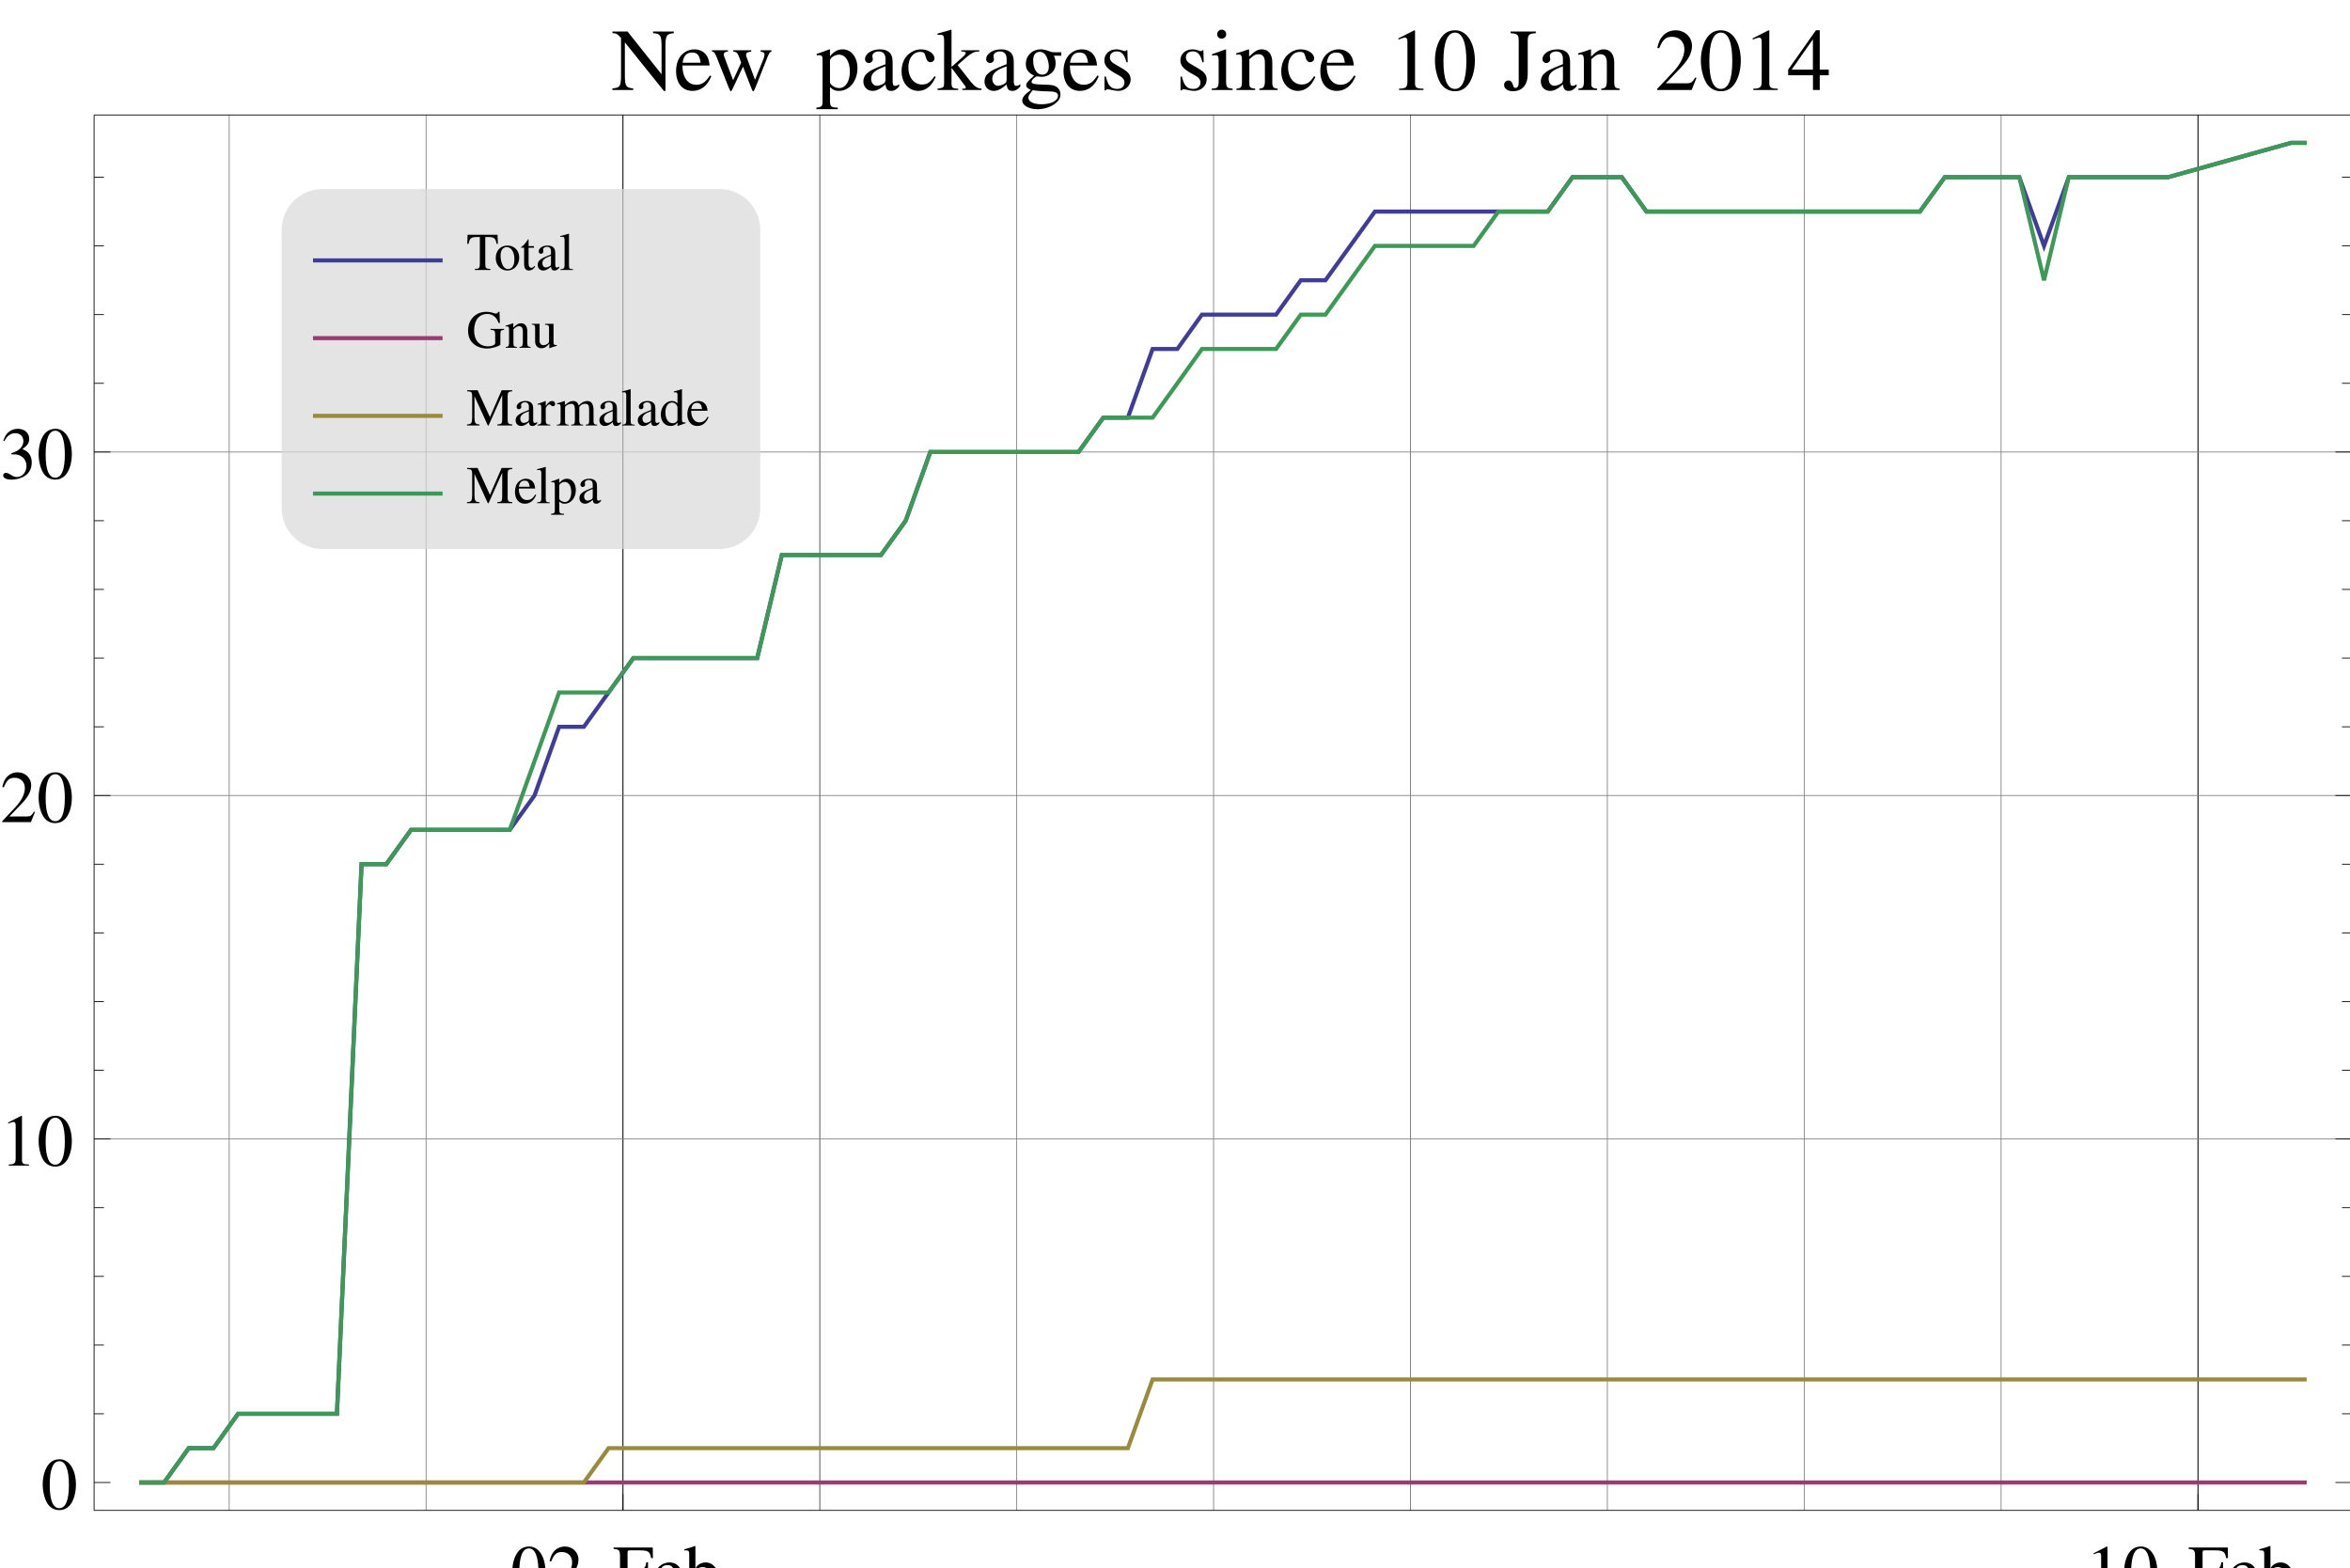
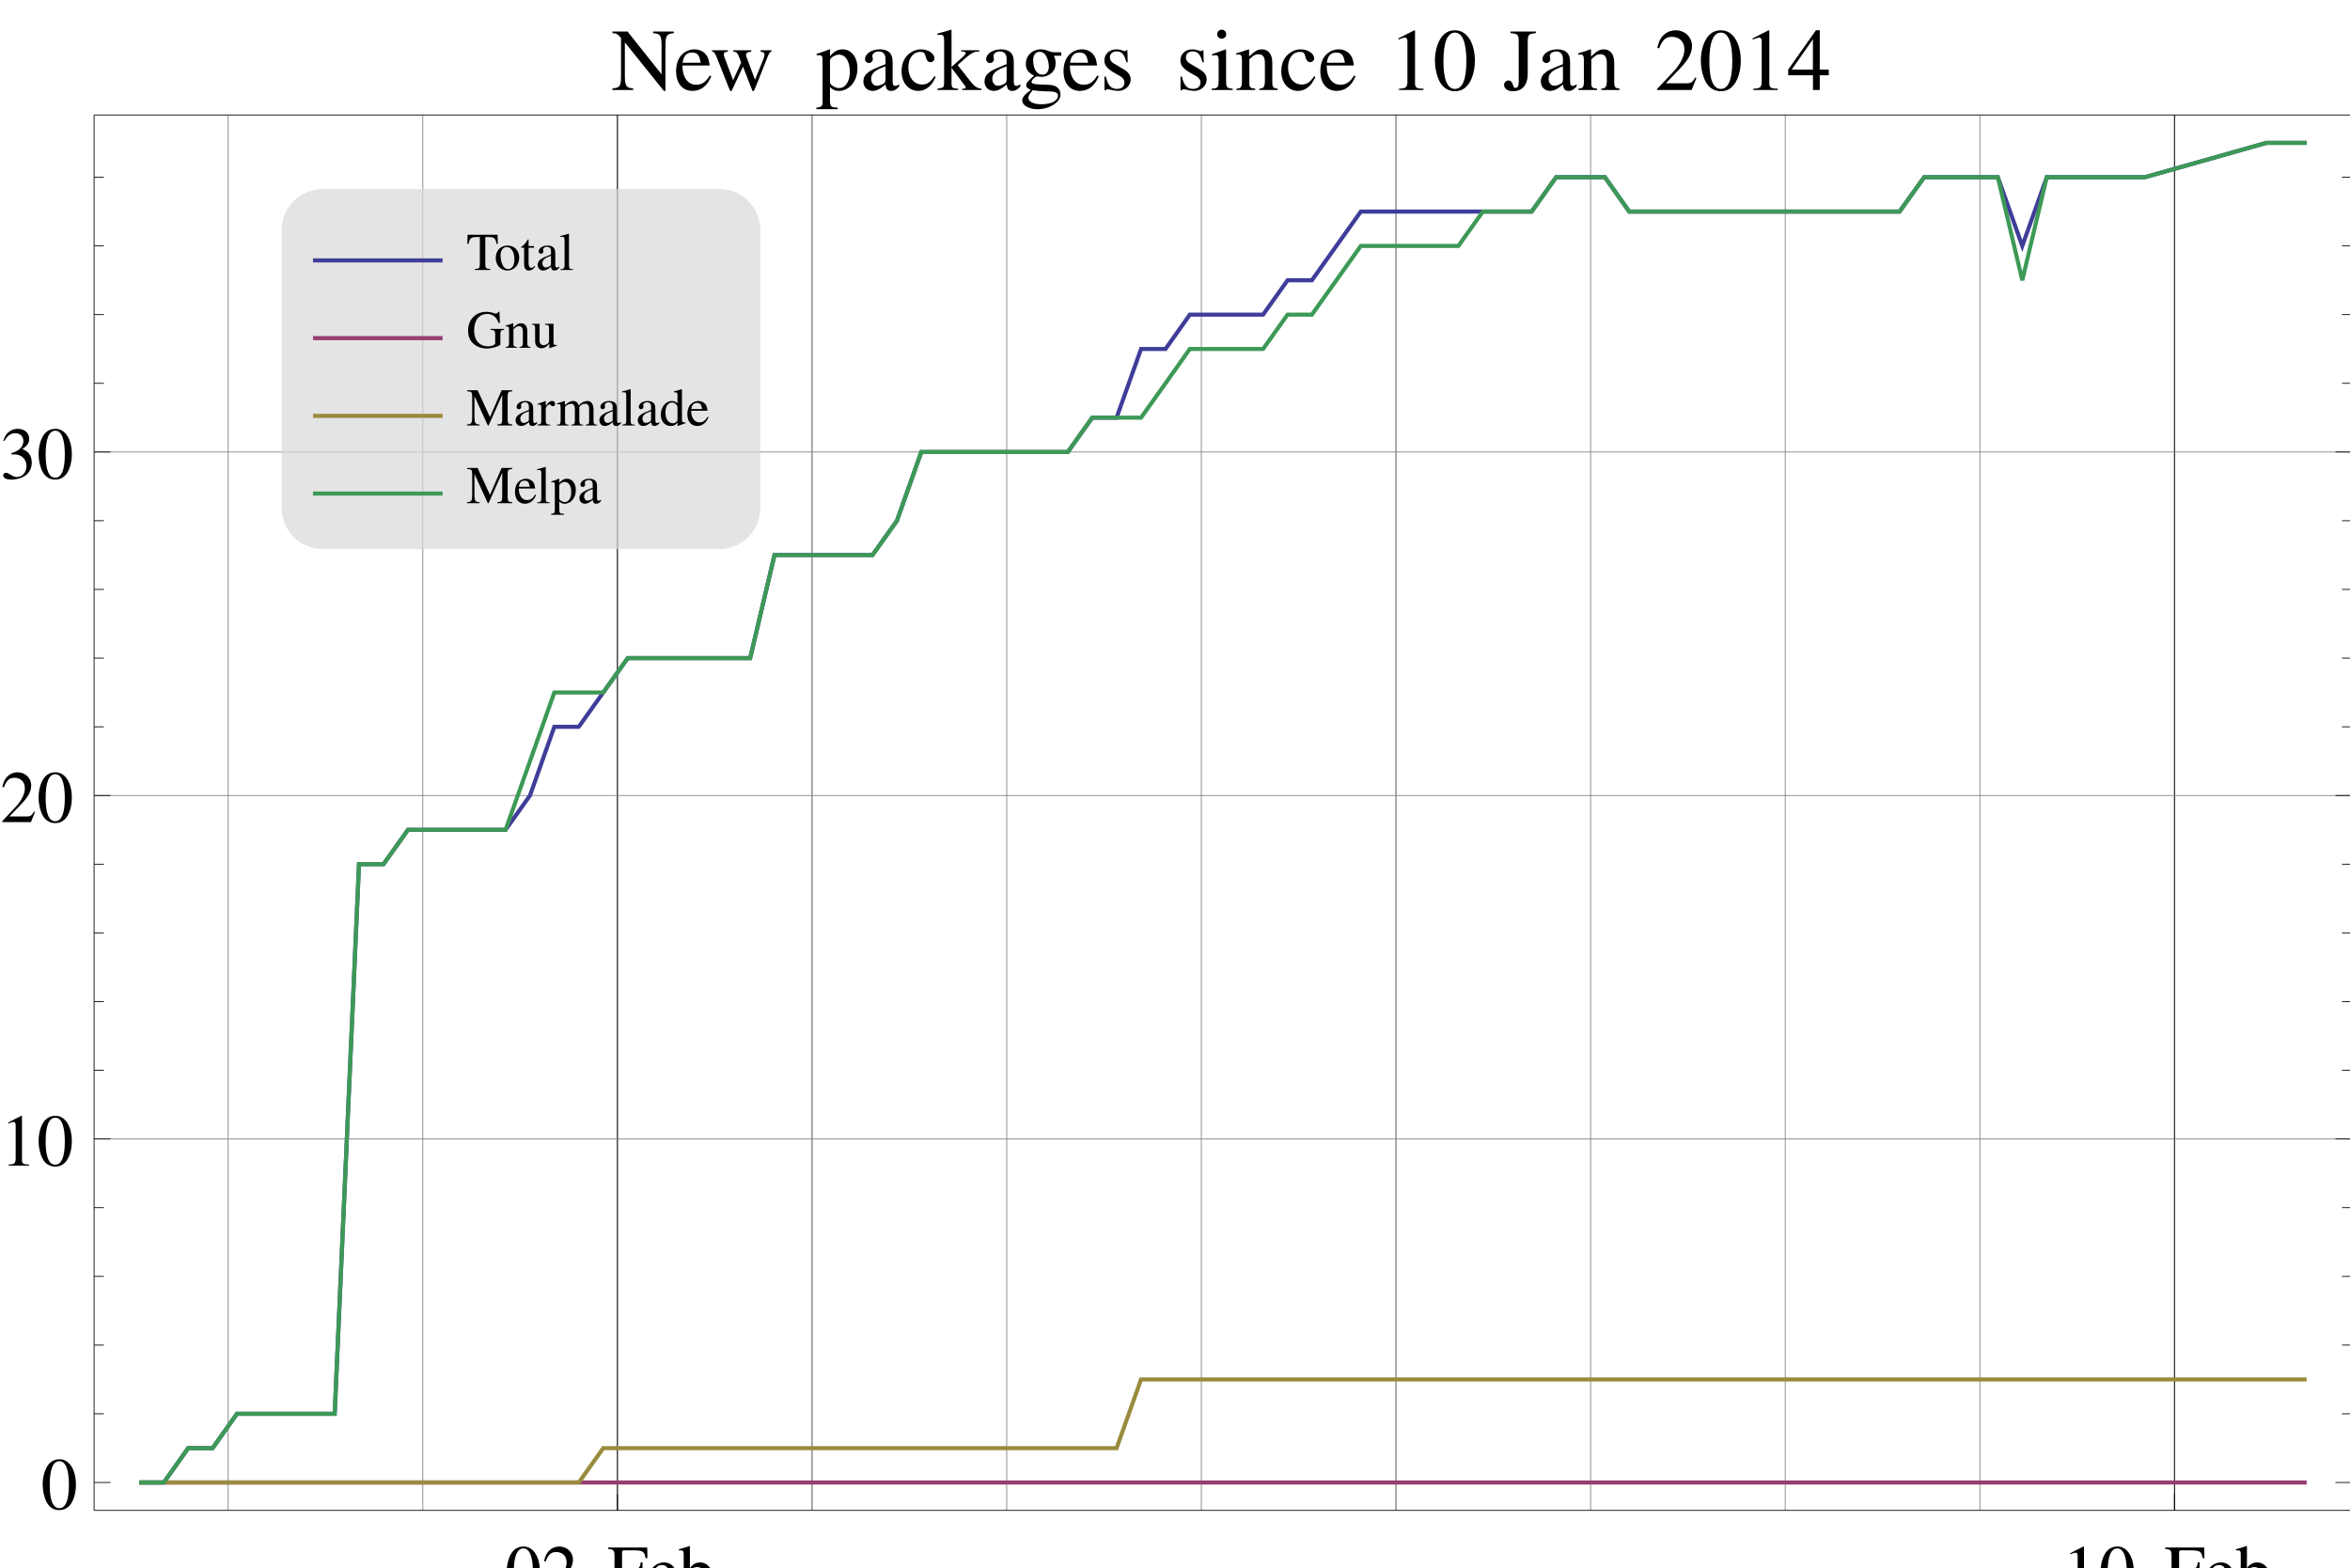
<svg xmlns="http://www.w3.org/2000/svg" version="1.1">
  <g transform="translate(-0, -0)">
    <g transform="matrix(1, 0, 0, 1, 0, 0)" clip-path="url(#cp1)">
      <clipPath id="cp1">
        <polygon points="23,28 23,370 575,370 575,28 " />
      </clipPath>
-       <polyline fill="none" stroke-opacity="1" stroke-width="0.2px" stroke="rgb(50.001%,50.001%,50.001%)" points="56.029,369.193 56.029,28.1 " />
+       <polyline fill="none" stroke-opacity="1" stroke-width="0.2px" stroke="rgb(50.001%,50.001%,50.001%)" points="55.778,369.193 55.778,28.1 " />
    </g>
    <g transform="matrix(1, 0, 0, 1, 0, 0)" clip-path="url(#cp2)">
      <clipPath id="cp2">
        <polygon points="23,28 23,370 575,370 575,28 " />
      </clipPath>
-       <polyline fill="none" stroke-opacity="1" stroke-width="0.2px" stroke="rgb(50.001%,50.001%,50.001%)" points="104.155,369.193 104.155,28.1 " />
+       <polyline fill="none" stroke-opacity="1" stroke-width="0.2px" stroke="rgb(50.001%,50.001%,50.001%)" points="103.355,369.193 103.355,28.1 " />
    </g>
    <g transform="matrix(1, 0, 0, 1, 0, 0)" clip-path="url(#cp3)">
      <clipPath id="cp3">
        <polygon points="23,28 23,370 575,370 575,28 " />
      </clipPath>
-       <polyline fill="none" stroke-opacity="1" stroke-width="0.2px" stroke="rgb(50.001%,50.001%,50.001%)" points="152.282,369.193 152.282,28.1 " />
+       <polyline fill="none" stroke-opacity="1" stroke-width="0.2px" stroke="rgb(50.001%,50.001%,50.001%)" points="150.932,369.193 150.932,28.1 " />
    </g>
    <g transform="matrix(1, 0, 0, 1, 0, 0)" clip-path="url(#cp4)">
      <clipPath id="cp4">
        <polygon points="23,28 23,370 575,370 575,28 " />
      </clipPath>
-       <polyline fill="none" stroke-opacity="1" stroke-width="0.2px" stroke="rgb(50.001%,50.001%,50.001%)" points="200.408,369.193 200.408,28.1 " />
+       <polyline fill="none" stroke-opacity="1" stroke-width="0.2px" stroke="rgb(50.001%,50.001%,50.001%)" points="198.509,369.193 198.509,28.1 " />
    </g>
    <g transform="matrix(1, 0, 0, 1, 0, 0)" clip-path="url(#cp5)">
      <clipPath id="cp5">
        <polygon points="23,28 23,370 575,370 575,28 " />
      </clipPath>
-       <polyline fill="none" stroke-opacity="1" stroke-width="0.2px" stroke="rgb(50.001%,50.001%,50.001%)" points="200.408,369.193 200.408,28.1 " />
+       <polyline fill="none" stroke-opacity="1" stroke-width="0.2px" stroke="rgb(50.001%,50.001%,50.001%)" points="198.509,369.193 198.509,28.1 " />
    </g>
    <g transform="matrix(1, 0, 0, 1, 0, 0)" clip-path="url(#cp6)">
      <clipPath id="cp6">
        <polygon points="23,28 23,370 575,370 575,28 " />
      </clipPath>
-       <polyline fill="none" stroke-opacity="1" stroke-width="0.2px" stroke="rgb(50.001%,50.001%,50.001%)" points="248.534,369.193 248.534,28.1 " />
+       <polyline fill="none" stroke-opacity="1" stroke-width="0.2px" stroke="rgb(50.001%,50.001%,50.001%)" points="246.087,369.193 246.087,28.1 " />
    </g>
    <g transform="matrix(1, 0, 0, 1, 0, 0)" clip-path="url(#cp7)">
      <clipPath id="cp7">
        <polygon points="23,28 23,370 575,370 575,28 " />
      </clipPath>
-       <polyline fill="none" stroke-opacity="1" stroke-width="0.2px" stroke="rgb(50.001%,50.001%,50.001%)" points="296.661,369.193 296.661,28.1 " />
+       <polyline fill="none" stroke-opacity="1" stroke-width="0.2px" stroke="rgb(50.001%,50.001%,50.001%)" points="293.664,369.193 293.664,28.1 " />
    </g>
    <g transform="matrix(1, 0, 0, 1, 0, 0)" clip-path="url(#cp8)">
      <clipPath id="cp8">
        <polygon points="23,28 23,370 575,370 575,28 " />
      </clipPath>
-       <polyline fill="none" stroke-opacity="1" stroke-width="0.2px" stroke="rgb(50.001%,50.001%,50.001%)" points="344.787,369.193 344.787,28.1 " />
+       <polyline fill="none" stroke-opacity="1" stroke-width="0.2px" stroke="rgb(50.001%,50.001%,50.001%)" points="341.241,369.193 341.241,28.1 " />
    </g>
    <g transform="matrix(1, 0, 0, 1, 0, 0)" clip-path="url(#cp9)">
      <clipPath id="cp9">
        <polygon points="23,28 23,370 575,370 575,28 " />
      </clipPath>
-       <polyline fill="none" stroke-opacity="1" stroke-width="0.2px" stroke="rgb(50.001%,50.001%,50.001%)" points="344.787,369.193 344.787,28.1 " />
+       <polyline fill="none" stroke-opacity="1" stroke-width="0.2px" stroke="rgb(50.001%,50.001%,50.001%)" points="341.241,369.193 341.241,28.1 " />
    </g>
    <g transform="matrix(1, 0, 0, 1, 0, 0)" clip-path="url(#cp10)">
      <clipPath id="cp10">
        <polygon points="23,28 23,370 575,370 575,28 " />
      </clipPath>
-       <polyline fill="none" stroke-opacity="1" stroke-width="0.2px" stroke="rgb(50.001%,50.001%,50.001%)" points="392.913,369.193 392.913,28.1 " />
+       <polyline fill="none" stroke-opacity="1" stroke-width="0.2px" stroke="rgb(50.001%,50.001%,50.001%)" points="388.818,369.193 388.818,28.1 " />
    </g>
    <g transform="matrix(1, 0, 0, 1, 0, 0)" clip-path="url(#cp11)">
      <clipPath id="cp11">
        <polygon points="23,28 23,370 575,370 575,28 " />
      </clipPath>
-       <polyline fill="none" stroke-opacity="1" stroke-width="0.2px" stroke="rgb(50.001%,50.001%,50.001%)" points="441.04,369.193 441.04,28.1 " />
+       <polyline fill="none" stroke-opacity="1" stroke-width="0.2px" stroke="rgb(50.001%,50.001%,50.001%)" points="436.395,369.193 436.395,28.1 " />
    </g>
    <g transform="matrix(1, 0, 0, 1, 0, 0)" clip-path="url(#cp12)">
      <clipPath id="cp12">
        <polygon points="23,28 23,370 575,370 575,28 " />
      </clipPath>
-       <polyline fill="none" stroke-opacity="1" stroke-width="0.2px" stroke="rgb(50.001%,50.001%,50.001%)" points="489.166,369.193 489.166,28.1 " />
+       <polyline fill="none" stroke-opacity="1" stroke-width="0.2px" stroke="rgb(50.001%,50.001%,50.001%)" points="483.972,369.193 483.972,28.1 " />
    </g>
    <g transform="matrix(1, 0, 0, 1, 0, 0)" clip-path="url(#cp13)">
      <clipPath id="cp13">
        <polygon points="23,28 23,370 575,370 575,28 " />
      </clipPath>
-       <polyline fill="none" stroke-opacity="1" stroke-width="0.2px" stroke="rgb(50.001%,50.001%,50.001%)" points="537.292,369.193 537.292,28.1 " />
+       <polyline fill="none" stroke-opacity="1" stroke-width="0.2px" stroke="rgb(50.001%,50.001%,50.001%)" points="531.549,369.193 531.549,28.1 " />
    </g>
    <g transform="matrix(1, 0, 0, 1, 0, 0)" clip-path="url(#cp14)">
      <clipPath id="cp14">
        <polygon points="23,28 23,370 575,370 575,28 " />
      </clipPath>
-       <polyline fill="none" stroke-opacity="1" stroke-width="0.2px" stroke="rgb(0%,0%,0%)" points="152.282,369.193 152.282,28.1 " />
+       <polyline fill="none" stroke-opacity="1" stroke-width="0.2px" stroke="rgb(0%,0%,0%)" points="150.932,369.193 150.932,28.1 " />
    </g>
    <g transform="matrix(1, 0, 0, 1, 0, 0)" clip-path="url(#cp15)">
      <clipPath id="cp15">
        <polygon points="23,28 23,370 575,370 575,28 " />
      </clipPath>
-       <polyline fill="none" stroke-opacity="1" stroke-width="0.2px" stroke="rgb(0%,0%,0%)" points="537.292,369.193 537.292,28.1 " />
+       <polyline fill="none" stroke-opacity="1" stroke-width="0.2px" stroke="rgb(0%,0%,0%)" points="531.549,369.193 531.549,28.1 " />
    </g>
    <g transform="matrix(1, 0, 0, 1, 0, 0)" clip-path="url(#cp16)">
      <clipPath id="cp16">
        <polygon points="23,28 23,370 575,370 575,28 " />
      </clipPath>
      <polyline fill="none" stroke-opacity="1" stroke-width="0.2px" stroke="rgb(50.001%,50.001%,50.001%)" points="23,278.41 574.9,278.41 " />
    </g>
    <g transform="matrix(1, 0, 0, 1, 0, 0)" clip-path="url(#cp17)">
      <clipPath id="cp17">
        <polygon points="23,28 23,370 575,370 575,28 " />
      </clipPath>
      <polyline fill="none" stroke-opacity="1" stroke-width="0.2px" stroke="rgb(50.001%,50.001%,50.001%)" points="23,194.448 574.9,194.448 " />
    </g>
    <g transform="matrix(1, 0, 0, 1, 0, 0)" clip-path="url(#cp18)">
      <clipPath id="cp18">
        <polygon points="23,28 23,370 575,370 575,28 " />
      </clipPath>
      <polyline fill="none" stroke-opacity="1" stroke-width="0.2px" stroke="rgb(50.001%,50.001%,50.001%)" points="23,110.487 574.9,110.487 " />
    </g>
    <g transform="matrix(1, 0, 0, 1, 0, 0)" clip-path="url(#cp19)">
      <clipPath id="cp19">
        <polygon points="23,28 23,370 575,370 575,28 " />
      </clipPath>
-       <polyline fill="none" stroke-opacity="1" stroke-width="1px" stroke="rgb(24.72%,23.999%,60%)" points="34.038,362.371 40.121,362.371 46.136,353.975 52.186,353.975 58.201,345.579 64.251,345.579 70.3,345.579 76.316,345.579 82.365,345.579 88.381,211.241 94.43,211.241 100.479,202.845 106.495,202.845 112.544,202.845 118.593,202.845 124.609,202.845 130.658,194.448 136.674,177.656 142.723,177.656 148.772,169.26 154.822,160.864 160.871,160.864 166.987,160.864 173.003,160.864 179.052,160.864 185.101,160.864 191.117,135.675 197.233,135.675 203.282,135.675 209.298,135.675 215.347,135.675 221.396,127.279 227.412,110.487 233.461,110.487 239.477,110.487 245.526,110.487 251.576,110.487 257.591,110.487 263.641,110.487 269.69,102.091 275.706,102.091 281.755,85.299 287.804,85.299 293.82,76.903 299.869,76.903 305.885,76.903 311.934,76.903 317.983,68.506 323.999,68.506 330.048,60.11 336.098,51.714 342.113,51.714 348.163,51.714 354.178,51.714 360.228,51.714 366.277,51.714 372.293,51.714 378.342,51.714 384.391,43.318 390.407,43.318 396.456,43.318 402.472,51.714 408.521,51.714 414.57,51.714 420.586,51.714 426.702,51.714 432.818,51.714 438.901,51.714 445.017,51.714 451.066,51.714 457.182,51.714 463.231,51.714 469.314,51.714 475.396,43.318 481.479,43.318 487.562,43.318 493.611,43.318 499.66,60.11 505.709,43.318 511.759,43.318 517.841,43.318 523.924,43.318 529.973,43.318 560.019,34.922 563.862,34.922 " />
-       <polyline fill="none" stroke-opacity="1" stroke-width="1px" stroke="rgb(60%,23.999%,44.289%)" points="34.038,362.371 40.121,362.371 46.136,362.371 52.186,362.371 58.201,362.371 64.251,362.371 70.3,362.371 76.316,362.371 82.365,362.371 88.381,362.371 94.43,362.371 100.479,362.371 106.495,362.371 112.544,362.371 118.593,362.371 124.609,362.371 130.658,362.371 136.674,362.371 142.723,362.371 148.772,362.371 154.822,362.371 160.871,362.371 166.987,362.371 173.003,362.371 179.052,362.371 185.101,362.371 191.117,362.371 197.233,362.371 203.282,362.371 209.298,362.371 215.347,362.371 221.396,362.371 227.412,362.371 233.461,362.371 239.477,362.371 245.526,362.371 251.576,362.371 257.591,362.371 263.641,362.371 269.69,362.371 275.706,362.371 281.755,362.371 287.804,362.371 293.82,362.371 299.869,362.371 305.885,362.371 311.934,362.371 317.983,362.371 323.999,362.371 330.048,362.371 336.098,362.371 342.113,362.371 348.163,362.371 354.178,362.371 360.228,362.371 366.277,362.371 372.293,362.371 378.342,362.371 384.391,362.371 390.407,362.371 396.456,362.371 402.472,362.371 408.521,362.371 414.57,362.371 420.586,362.371 426.702,362.371 432.818,362.371 438.901,362.371 445.017,362.371 451.066,362.371 457.182,362.371 463.231,362.371 469.314,362.371 475.396,362.371 481.479,362.371 487.562,362.371 493.611,362.371 499.66,362.371 505.709,362.371 511.759,362.371 517.841,362.371 523.924,362.371 529.973,362.371 560.019,362.371 563.862,362.371 " />
-       <polyline fill="none" stroke-opacity="1" stroke-width="1px" stroke="rgb(60%,54.702%,23.999%)" points="34.038,362.371 40.121,362.371 46.136,362.371 52.186,362.371 58.201,362.371 64.251,362.371 70.3,362.371 76.316,362.371 82.365,362.371 88.381,362.371 94.43,362.371 100.479,362.371 106.495,362.371 112.544,362.371 118.593,362.371 124.609,362.371 130.658,362.371 136.674,362.371 142.723,362.371 148.772,353.975 154.822,353.975 160.871,353.975 166.987,353.975 173.003,353.975 179.052,353.975 185.101,353.975 191.117,353.975 197.233,353.975 203.282,353.975 209.298,353.975 215.347,353.975 221.396,353.975 227.412,353.975 233.461,353.975 239.477,353.975 245.526,353.975 251.576,353.975 257.591,353.975 263.641,353.975 269.69,353.975 275.706,353.975 281.755,337.183 287.804,337.183 293.82,337.183 299.869,337.183 305.885,337.183 311.934,337.183 317.983,337.183 323.999,337.183 330.048,337.183 336.098,337.183 342.113,337.183 348.163,337.183 354.178,337.183 360.228,337.183 366.277,337.183 372.293,337.183 378.342,337.183 384.391,337.183 390.407,337.183 396.456,337.183 402.472,337.183 408.521,337.183 414.57,337.183 420.586,337.183 426.702,337.183 432.818,337.183 438.901,337.183 445.017,337.183 451.066,337.183 457.182,337.183 463.231,337.183 469.314,337.183 475.396,337.183 481.479,337.183 487.562,337.183 493.611,337.183 499.66,337.183 505.709,337.183 511.759,337.183 517.841,337.183 523.924,337.183 529.973,337.183 560.019,337.183 563.862,337.183 " />
-       <polyline fill="none" stroke-opacity="1" stroke-width="1px" stroke="rgb(23.999%,60%,33.692%)" points="34.038,362.371 40.121,362.371 46.136,353.975 52.186,353.975 58.201,345.579 64.251,345.579 70.3,345.579 76.316,345.579 82.365,345.579 88.381,211.241 94.43,211.241 100.479,202.845 106.495,202.845 112.544,202.845 118.593,202.845 124.609,202.845 130.658,186.052 136.674,169.26 142.723,169.26 148.772,169.26 154.822,160.864 160.871,160.864 166.987,160.864 173.003,160.864 179.052,160.864 185.101,160.864 191.117,135.675 197.233,135.675 203.282,135.675 209.298,135.675 215.347,135.675 221.396,127.279 227.412,110.487 233.461,110.487 239.477,110.487 245.526,110.487 251.576,110.487 257.591,110.487 263.641,110.487 269.69,102.091 275.706,102.091 281.755,102.091 287.804,93.695 293.82,85.299 299.869,85.299 305.885,85.299 311.934,85.299 317.983,76.903 323.999,76.903 330.048,68.506 336.098,60.11 342.113,60.11 348.163,60.11 354.178,60.11 360.228,60.11 366.277,51.714 372.293,51.714 378.342,51.714 384.391,43.318 390.407,43.318 396.456,43.318 402.472,51.714 408.521,51.714 414.57,51.714 420.586,51.714 426.702,51.714 432.818,51.714 438.901,51.714 445.017,51.714 451.066,51.714 457.182,51.714 463.231,51.714 469.314,51.714 475.396,43.318 481.479,43.318 487.562,43.318 493.611,43.318 499.66,68.506 505.709,43.318 511.759,43.318 517.841,43.318 523.924,43.318 529.973,43.318 560.019,34.922 563.862,34.922 " />
+       <polyline fill="none" stroke-opacity="1" stroke-width="1px" stroke="rgb(24.72%,23.999%,60%)" points="34.038,362.371 40.051,362.371 45.998,353.975 51.978,353.975 57.926,345.579 63.906,345.579 69.886,345.579 75.833,345.579 81.813,345.579 87.76,211.241 93.741,211.241 99.721,202.845 105.668,202.845 111.648,202.845 117.628,202.845 123.575,202.845 129.556,194.448 135.503,177.656 141.483,177.656 147.463,169.26 153.443,160.864 159.424,160.864 165.47,160.864 171.417,160.864 177.397,160.864 183.377,160.864 189.324,135.675 195.371,135.675 201.351,135.675 207.298,135.675 213.278,135.675 219.258,127.279 225.205,110.487 231.186,110.487 237.133,110.487 243.113,110.487 249.093,110.487 255.04,110.487 261.02,110.487 267.001,102.091 272.948,102.091 278.928,85.299 284.908,85.299 290.855,76.903 296.835,76.903 302.783,76.903 308.763,76.903 314.743,68.506 320.69,68.506 326.67,60.11 332.65,51.714 338.598,51.714 344.578,51.714 350.525,51.714 356.505,51.714 362.485,51.714 368.432,51.714 374.413,51.714 380.393,43.318 386.34,43.318 392.32,43.318 398.267,51.714 404.247,51.714 410.228,51.714 416.175,51.714 422.221,51.714 428.267,51.714 434.28,51.714 440.327,51.714 446.307,51.714 452.353,51.714 458.333,51.714 464.347,51.714 470.36,43.318 476.373,43.318 482.386,43.318 488.366,43.318 494.347,60.11 500.327,43.318 506.307,43.318 512.32,43.318 518.333,43.318 524.314,43.318 554.016,34.922 557.816,34.922 563.862,34.922 " />
+       <polyline fill="none" stroke-opacity="1" stroke-width="1px" stroke="rgb(60%,23.999%,44.289%)" points="34.038,362.371 40.051,362.371 45.998,362.371 51.978,362.371 57.926,362.371 63.906,362.371 69.886,362.371 75.833,362.371 81.813,362.371 87.76,362.371 93.741,362.371 99.721,362.371 105.668,362.371 111.648,362.371 117.628,362.371 123.575,362.371 129.556,362.371 135.503,362.371 141.483,362.371 147.463,362.371 153.443,362.371 159.424,362.371 165.47,362.371 171.417,362.371 177.397,362.371 183.377,362.371 189.324,362.371 195.371,362.371 201.351,362.371 207.298,362.371 213.278,362.371 219.258,362.371 225.205,362.371 231.186,362.371 237.133,362.371 243.113,362.371 249.093,362.371 255.04,362.371 261.02,362.371 267.001,362.371 272.948,362.371 278.928,362.371 284.908,362.371 290.855,362.371 296.835,362.371 302.783,362.371 308.763,362.371 314.743,362.371 320.69,362.371 326.67,362.371 332.65,362.371 338.598,362.371 344.578,362.371 350.525,362.371 356.505,362.371 362.485,362.371 368.432,362.371 374.413,362.371 380.393,362.371 386.34,362.371 392.32,362.371 398.267,362.371 404.247,362.371 410.228,362.371 416.175,362.371 422.221,362.371 428.267,362.371 434.28,362.371 440.327,362.371 446.307,362.371 452.353,362.371 458.333,362.371 464.347,362.371 470.36,362.371 476.373,362.371 482.386,362.371 488.366,362.371 494.347,362.371 500.327,362.371 506.307,362.371 512.32,362.371 518.333,362.371 524.314,362.371 554.016,362.371 557.816,362.371 563.862,362.371 " />
+       <polyline fill="none" stroke-opacity="1" stroke-width="1px" stroke="rgb(60%,54.702%,23.999%)" points="34.038,362.371 40.051,362.371 45.998,362.371 51.978,362.371 57.926,362.371 63.906,362.371 69.886,362.371 75.833,362.371 81.813,362.371 87.76,362.371 93.741,362.371 99.721,362.371 105.668,362.371 111.648,362.371 117.628,362.371 123.575,362.371 129.556,362.371 135.503,362.371 141.483,362.371 147.463,353.975 153.443,353.975 159.424,353.975 165.47,353.975 171.417,353.975 177.397,353.975 183.377,353.975 189.324,353.975 195.371,353.975 201.351,353.975 207.298,353.975 213.278,353.975 219.258,353.975 225.205,353.975 231.186,353.975 237.133,353.975 243.113,353.975 249.093,353.975 255.04,353.975 261.02,353.975 267.001,353.975 272.948,353.975 278.928,337.183 284.908,337.183 290.855,337.183 296.835,337.183 302.783,337.183 308.763,337.183 314.743,337.183 320.69,337.183 326.67,337.183 332.65,337.183 338.598,337.183 344.578,337.183 350.525,337.183 356.505,337.183 362.485,337.183 368.432,337.183 374.413,337.183 380.393,337.183 386.34,337.183 392.32,337.183 398.267,337.183 404.247,337.183 410.228,337.183 416.175,337.183 422.221,337.183 428.267,337.183 434.28,337.183 440.327,337.183 446.307,337.183 452.353,337.183 458.333,337.183 464.347,337.183 470.36,337.183 476.373,337.183 482.386,337.183 488.366,337.183 494.347,337.183 500.327,337.183 506.307,337.183 512.32,337.183 518.333,337.183 524.314,337.183 554.016,337.183 557.816,337.183 563.862,337.183 " />
+       <polyline fill="none" stroke-opacity="1" stroke-width="1px" stroke="rgb(23.999%,60%,33.692%)" points="34.038,362.371 40.051,362.371 45.998,353.975 51.978,353.975 57.926,345.579 63.906,345.579 69.886,345.579 75.833,345.579 81.813,345.579 87.76,211.241 93.741,211.241 99.721,202.845 105.668,202.845 111.648,202.845 117.628,202.845 123.575,202.845 129.556,186.052 135.503,169.26 141.483,169.26 147.463,169.26 153.443,160.864 159.424,160.864 165.47,160.864 171.417,160.864 177.397,160.864 183.377,160.864 189.324,135.675 195.371,135.675 201.351,135.675 207.298,135.675 213.278,135.675 219.258,127.279 225.205,110.487 231.186,110.487 237.133,110.487 243.113,110.487 249.093,110.487 255.04,110.487 261.02,110.487 267.001,102.091 272.948,102.091 278.928,102.091 284.908,93.695 290.855,85.299 296.835,85.299 302.783,85.299 308.763,85.299 314.743,76.903 320.69,76.903 326.67,68.506 332.65,60.11 338.598,60.11 344.578,60.11 350.525,60.11 356.505,60.11 362.485,51.714 368.432,51.714 374.413,51.714 380.393,43.318 386.34,43.318 392.32,43.318 398.267,51.714 404.247,51.714 410.228,51.714 416.175,51.714 422.221,51.714 428.267,51.714 434.28,51.714 440.327,51.714 446.307,51.714 452.353,51.714 458.333,51.714 464.347,51.714 470.36,43.318 476.373,43.318 482.386,43.318 488.366,43.318 494.347,68.506 500.327,43.318 506.307,43.318 512.32,43.318 518.333,43.318 524.314,43.318 554.016,34.922 557.816,34.922 563.862,34.922 " />
    </g>
    <g transform="matrix(1, 0, 0, 1, 0, 0)" clip-path="url(#cp20)">
      <clipPath id="cp20">
        <polygon points="0,0 0,396 576,396 576,0 " />
      </clipPath>
      <polyline fill="none" stroke-opacity="1" stroke-width="0.2px" stroke="rgb(0%,0%,0%)" points="574.9,369.193 23,369.193 " />
      <polyline fill="none" stroke-opacity="1" stroke-width="0.2px" stroke="rgb(0%,0%,0%)" points="23,369.193 23,28.1 " />
      <polyline fill="none" stroke-opacity="1" stroke-width="0.2px" stroke="rgb(0%,0%,0%)" points="23,28.1 574.9,28.1 " />
      <polyline fill="none" stroke-opacity="1" stroke-width="0.2px" stroke="rgb(0%,0%,0%)" points="574.9,28.1 574.9,369.193 " />
-       <polyline fill="none" stroke-opacity="1" stroke-width="0.2px" stroke="rgb(0%,0%,0%)" points="152.282,369.193 152.282,365.193 " />
-     </g>
-     <g transform="matrix(1, 0, 0, 1, 124.7817, 372.193)" clip-path="url(#cp21)">
+       <polyline fill="none" stroke-opacity="1" stroke-width="0.2px" stroke="rgb(0%,0%,0%)" points="150.932,369.193 150.932,365.193 " />
+     </g>
+     <g transform="matrix(1, 0, 0, 1, 123.4323, 372.193)" clip-path="url(#cp21)">
      <clipPath id="cp21">
-         <polygon points="-1.782,-1.193 -1.782,23.807 56.218,23.807 56.218,-1.193 " />
+         <polygon points="-1.432,-1.193 -1.432,23.807 56.568,23.807 56.568,-1.193 " />
      </clipPath>
      <text x="0" y="18" font-family="Times" font-size="18px" fill="rgb(0%,0%,0%)">02</text>
      <text x="25" y="18" font-family="Times" font-size="18px" fill="rgb(0%,0%,0%)">Feb</text>
    </g>
    <g transform="matrix(1, 0, 0, 1, 0, 0)" clip-path="url(#cp22)">
      <clipPath id="cp22">
        <polygon points="0,0 0,396 576,396 576,0 " />
      </clipPath>
-       <polyline fill="none" stroke-opacity="1" stroke-width="0.2px" stroke="rgb(0%,0%,0%)" points="537.292,369.193 537.292,365.193 " />
-     </g>
-     <g transform="matrix(1, 0, 0, 1, 509.7923, 372.193)" clip-path="url(#cp23)">
+       <polyline fill="none" stroke-opacity="1" stroke-width="0.2px" stroke="rgb(0%,0%,0%)" points="531.549,369.193 531.549,365.193 " />
+     </g>
+     <g transform="matrix(1, 0, 0, 1, 504.0492, 372.193)" clip-path="url(#cp23)">
      <clipPath id="cp23">
-         <polygon points="-1.792,-1.193 -1.792,23.807 56.208,23.807 56.208,-1.193 " />
+         <polygon points="-1.049,-1.193 -1.049,23.807 56.951,23.807 56.951,-1.193 " />
      </clipPath>
      <text x="0" y="18" font-family="Times" font-size="18px" fill="rgb(0%,0%,0%)">10</text>
      <text x="25" y="18" font-family="Times" font-size="18px" fill="rgb(0%,0%,0%)">Feb</text>
    </g>
    <g transform="matrix(1, 0, 0, 1, 0, 0)" clip-path="url(#cp24)">
      <clipPath id="cp24">
        <polygon points="0,0 0,396 576,396 576,0 " />
      </clipPath>
      <polyline fill="none" stroke-opacity="1" stroke-width="0.2px" stroke="rgb(0%,0%,0%)" points="23,362.371 27,362.371 " />
    </g>
    <g transform="matrix(1, 0, 0, 1, 10, 350.8711)" clip-path="url(#cp25)">
      <clipPath id="cp25">
        <polygon points="-1,-1.871 -1,24.129 11,24.129 11,-1.871 " />
      </clipPath>
      <text x="0" y="18" font-family="Times" font-size="18px" fill="rgb(0%,0%,0%)">0</text>
    </g>
    <g transform="matrix(1, 0, 0, 1, 0, 0)" clip-path="url(#cp26)">
      <clipPath id="cp26">
        <polygon points="0,0 0,396 576,396 576,0 " />
      </clipPath>
      <polyline fill="none" stroke-opacity="1" stroke-width="0.2px" stroke="rgb(0%,0%,0%)" points="23,345.579 25.4,345.579 " />
    </g>
    <g transform="matrix(1, 0, 0, 1, 0, 0)" clip-path="url(#cp27)">
      <clipPath id="cp27">
        <polygon points="0,0 0,396 576,396 576,0 " />
      </clipPath>
      <polyline fill="none" stroke-opacity="1" stroke-width="0.2px" stroke="rgb(0%,0%,0%)" points="23,328.787 25.4,328.787 " />
    </g>
    <g transform="matrix(1, 0, 0, 1, 0, 0)" clip-path="url(#cp28)">
      <clipPath id="cp28">
        <polygon points="0,0 0,396 576,396 576,0 " />
      </clipPath>
      <polyline fill="none" stroke-opacity="1" stroke-width="0.2px" stroke="rgb(0%,0%,0%)" points="23,311.994 25.4,311.994 " />
    </g>
    <g transform="matrix(1, 0, 0, 1, 0, 0)" clip-path="url(#cp29)">
      <clipPath id="cp29">
        <polygon points="0,0 0,396 576,396 576,0 " />
      </clipPath>
      <polyline fill="none" stroke-opacity="1" stroke-width="0.2px" stroke="rgb(0%,0%,0%)" points="23,295.202 25.4,295.202 " />
    </g>
    <g transform="matrix(1, 0, 0, 1, 0, 0)" clip-path="url(#cp30)">
      <clipPath id="cp30">
        <polygon points="0,0 0,396 576,396 576,0 " />
      </clipPath>
      <polyline fill="none" stroke-opacity="1" stroke-width="0.2px" stroke="rgb(0%,0%,0%)" points="23,278.41 27,278.41 " />
    </g>
    <g transform="matrix(1, 0, 0, 1, 0, 266.9098)" clip-path="url(#cp31)">
      <clipPath id="cp31">
        <polygon points="0,-1.91 0,24.09 21,24.09 21,-1.91 " />
      </clipPath>
      <text x="0" y="18" font-family="Times" font-size="18px" fill="rgb(0%,0%,0%)">10</text>
    </g>
    <g transform="matrix(1, 0, 0, 1, 0, 0)" clip-path="url(#cp32)">
      <clipPath id="cp32">
        <polygon points="0,0 0,396 576,396 576,0 " />
      </clipPath>
      <polyline fill="none" stroke-opacity="1" stroke-width="0.2px" stroke="rgb(0%,0%,0%)" points="23,261.617 25.4,261.617 " />
    </g>
    <g transform="matrix(1, 0, 0, 1, 0, 0)" clip-path="url(#cp33)">
      <clipPath id="cp33">
        <polygon points="0,0 0,396 576,396 576,0 " />
      </clipPath>
      <polyline fill="none" stroke-opacity="1" stroke-width="0.2px" stroke="rgb(0%,0%,0%)" points="23,244.825 25.4,244.825 " />
    </g>
    <g transform="matrix(1, 0, 0, 1, 0, 0)" clip-path="url(#cp34)">
      <clipPath id="cp34">
        <polygon points="0,0 0,396 576,396 576,0 " />
      </clipPath>
      <polyline fill="none" stroke-opacity="1" stroke-width="0.2px" stroke="rgb(0%,0%,0%)" points="23,228.033 25.4,228.033 " />
    </g>
    <g transform="matrix(1, 0, 0, 1, 0, 0)" clip-path="url(#cp35)">
      <clipPath id="cp35">
        <polygon points="0,0 0,396 576,396 576,0 " />
      </clipPath>
      <polyline fill="none" stroke-opacity="1" stroke-width="0.2px" stroke="rgb(0%,0%,0%)" points="23,211.241 25.4,211.241 " />
    </g>
    <g transform="matrix(1, 0, 0, 1, 0, 0)" clip-path="url(#cp36)">
      <clipPath id="cp36">
        <polygon points="0,0 0,396 576,396 576,0 " />
      </clipPath>
      <polyline fill="none" stroke-opacity="1" stroke-width="0.2px" stroke="rgb(0%,0%,0%)" points="23,194.448 27,194.448 " />
    </g>
    <g transform="matrix(1, 0, 0, 1, 0, 182.9484)" clip-path="url(#cp37)">
      <clipPath id="cp37">
        <polygon points="0,-1.948 0,24.052 21,24.052 21,-1.948 " />
      </clipPath>
      <text x="0" y="18" font-family="Times" font-size="18px" fill="rgb(0%,0%,0%)">20</text>
    </g>
    <g transform="matrix(1, 0, 0, 1, 0, 0)" clip-path="url(#cp38)">
      <clipPath id="cp38">
        <polygon points="0,0 0,396 576,396 576,0 " />
      </clipPath>
      <polyline fill="none" stroke-opacity="1" stroke-width="0.2px" stroke="rgb(0%,0%,0%)" points="23,177.656 25.4,177.656 " />
    </g>
    <g transform="matrix(1, 0, 0, 1, 0, 0)" clip-path="url(#cp39)">
      <clipPath id="cp39">
        <polygon points="0,0 0,396 576,396 576,0 " />
      </clipPath>
      <polyline fill="none" stroke-opacity="1" stroke-width="0.2px" stroke="rgb(0%,0%,0%)" points="23,160.864 25.4,160.864 " />
    </g>
    <g transform="matrix(1, 0, 0, 1, 0, 0)" clip-path="url(#cp40)">
      <clipPath id="cp40">
        <polygon points="0,0 0,396 576,396 576,0 " />
      </clipPath>
      <polyline fill="none" stroke-opacity="1" stroke-width="0.2px" stroke="rgb(0%,0%,0%)" points="23,144.072 25.4,144.072 " />
    </g>
    <g transform="matrix(1, 0, 0, 1, 0, 0)" clip-path="url(#cp41)">
      <clipPath id="cp41">
        <polygon points="0,0 0,396 576,396 576,0 " />
      </clipPath>
      <polyline fill="none" stroke-opacity="1" stroke-width="0.2px" stroke="rgb(0%,0%,0%)" points="23,127.279 25.4,127.279 " />
    </g>
    <g transform="matrix(1, 0, 0, 1, 0, 0)" clip-path="url(#cp42)">
      <clipPath id="cp42">
        <polygon points="0,0 0,396 576,396 576,0 " />
      </clipPath>
      <polyline fill="none" stroke-opacity="1" stroke-width="0.2px" stroke="rgb(0%,0%,0%)" points="23,110.487 27,110.487 " />
    </g>
    <g transform="matrix(1, 0, 0, 1, 0, 98.98707)" clip-path="url(#cp43)">
      <clipPath id="cp43">
        <polygon points="0,-1.987 0,24.013 21,24.013 21,-1.987 " />
      </clipPath>
      <text x="0" y="18" font-family="Times" font-size="18px" fill="rgb(0%,0%,0%)">30</text>
    </g>
    <g transform="matrix(1, 0, 0, 1, 0, 0)" clip-path="url(#cp44)">
      <clipPath id="cp44">
        <polygon points="0,0 0,396 576,396 576,0 " />
      </clipPath>
      <polyline fill="none" stroke-opacity="1" stroke-width="0.2px" stroke="rgb(0%,0%,0%)" points="23,93.695 25.4,93.695 " />
    </g>
    <g transform="matrix(1, 0, 0, 1, 0, 0)" clip-path="url(#cp45)">
      <clipPath id="cp45">
        <polygon points="0,0 0,396 576,396 576,0 " />
      </clipPath>
      <polyline fill="none" stroke-opacity="1" stroke-width="0.2px" stroke="rgb(0%,0%,0%)" points="23,76.903 25.4,76.903 " />
    </g>
    <g transform="matrix(1, 0, 0, 1, 0, 0)" clip-path="url(#cp46)">
      <clipPath id="cp46">
        <polygon points="0,0 0,396 576,396 576,0 " />
      </clipPath>
      <polyline fill="none" stroke-opacity="1" stroke-width="0.2px" stroke="rgb(0%,0%,0%)" points="23,60.11 25.4,60.11 " />
    </g>
    <g transform="matrix(1, 0, 0, 1, 0, 0)" clip-path="url(#cp47)">
      <clipPath id="cp47">
        <polygon points="0,0 0,396 576,396 576,0 " />
      </clipPath>
      <polyline fill="none" stroke-opacity="1" stroke-width="0.2px" stroke="rgb(0%,0%,0%)" points="23,43.318 25.4,43.318 " />
    </g>
    <g transform="matrix(1, 0, 0, 1, 0, 0)" clip-path="url(#cp48)">
      <clipPath id="cp48">
        <polygon points="0,0 0,396 576,396 576,0 " />
      </clipPath>
      <polyline fill="none" stroke-opacity="1" stroke-width="0.2px" stroke="rgb(0%,0%,0%)" points="574.9,362.371 570.9,362.371 " />
    </g>
    <g transform="matrix(1, 0, 0, 1, 0, 0)" clip-path="url(#cp49)">
      <clipPath id="cp49">
        <polygon points="0,0 0,396 576,396 576,0 " />
      </clipPath>
      <polyline fill="none" stroke-opacity="1" stroke-width="0.2px" stroke="rgb(0%,0%,0%)" points="574.9,345.579 572.5,345.579 " />
    </g>
    <g transform="matrix(1, 0, 0, 1, 0, 0)" clip-path="url(#cp50)">
      <clipPath id="cp50">
        <polygon points="0,0 0,396 576,396 576,0 " />
      </clipPath>
      <polyline fill="none" stroke-opacity="1" stroke-width="0.2px" stroke="rgb(0%,0%,0%)" points="574.9,328.787 572.5,328.787 " />
    </g>
    <g transform="matrix(1, 0, 0, 1, 0, 0)" clip-path="url(#cp51)">
      <clipPath id="cp51">
        <polygon points="0,0 0,396 576,396 576,0 " />
      </clipPath>
      <polyline fill="none" stroke-opacity="1" stroke-width="0.2px" stroke="rgb(0%,0%,0%)" points="574.9,311.994 572.5,311.994 " />
    </g>
    <g transform="matrix(1, 0, 0, 1, 0, 0)" clip-path="url(#cp52)">
      <clipPath id="cp52">
        <polygon points="0,0 0,396 576,396 576,0 " />
      </clipPath>
      <polyline fill="none" stroke-opacity="1" stroke-width="0.2px" stroke="rgb(0%,0%,0%)" points="574.9,295.202 572.5,295.202 " />
    </g>
    <g transform="matrix(1, 0, 0, 1, 0, 0)" clip-path="url(#cp53)">
      <clipPath id="cp53">
        <polygon points="0,0 0,396 576,396 576,0 " />
      </clipPath>
      <polyline fill="none" stroke-opacity="1" stroke-width="0.2px" stroke="rgb(0%,0%,0%)" points="574.9,278.41 570.9,278.41 " />
    </g>
    <g transform="matrix(1, 0, 0, 1, 0, 0)" clip-path="url(#cp54)">
      <clipPath id="cp54">
        <polygon points="0,0 0,396 576,396 576,0 " />
      </clipPath>
      <polyline fill="none" stroke-opacity="1" stroke-width="0.2px" stroke="rgb(0%,0%,0%)" points="574.9,261.617 572.5,261.617 " />
    </g>
    <g transform="matrix(1, 0, 0, 1, 0, 0)" clip-path="url(#cp55)">
      <clipPath id="cp55">
        <polygon points="0,0 0,396 576,396 576,0 " />
      </clipPath>
      <polyline fill="none" stroke-opacity="1" stroke-width="0.2px" stroke="rgb(0%,0%,0%)" points="574.9,244.825 572.5,244.825 " />
    </g>
    <g transform="matrix(1, 0, 0, 1, 0, 0)" clip-path="url(#cp56)">
      <clipPath id="cp56">
        <polygon points="0,0 0,396 576,396 576,0 " />
      </clipPath>
      <polyline fill="none" stroke-opacity="1" stroke-width="0.2px" stroke="rgb(0%,0%,0%)" points="574.9,228.033 572.5,228.033 " />
    </g>
    <g transform="matrix(1, 0, 0, 1, 0, 0)" clip-path="url(#cp57)">
      <clipPath id="cp57">
        <polygon points="0,0 0,396 576,396 576,0 " />
      </clipPath>
      <polyline fill="none" stroke-opacity="1" stroke-width="0.2px" stroke="rgb(0%,0%,0%)" points="574.9,211.241 572.5,211.241 " />
    </g>
    <g transform="matrix(1, 0, 0, 1, 0, 0)" clip-path="url(#cp58)">
      <clipPath id="cp58">
        <polygon points="0,0 0,396 576,396 576,0 " />
      </clipPath>
      <polyline fill="none" stroke-opacity="1" stroke-width="0.2px" stroke="rgb(0%,0%,0%)" points="574.9,194.448 570.9,194.448 " />
    </g>
    <g transform="matrix(1, 0, 0, 1, 0, 0)" clip-path="url(#cp59)">
      <clipPath id="cp59">
        <polygon points="0,0 0,396 576,396 576,0 " />
      </clipPath>
      <polyline fill="none" stroke-opacity="1" stroke-width="0.2px" stroke="rgb(0%,0%,0%)" points="574.9,177.656 572.5,177.656 " />
    </g>
    <g transform="matrix(1, 0, 0, 1, 0, 0)" clip-path="url(#cp60)">
      <clipPath id="cp60">
        <polygon points="0,0 0,396 576,396 576,0 " />
      </clipPath>
      <polyline fill="none" stroke-opacity="1" stroke-width="0.2px" stroke="rgb(0%,0%,0%)" points="574.9,160.864 572.5,160.864 " />
    </g>
    <g transform="matrix(1, 0, 0, 1, 0, 0)" clip-path="url(#cp61)">
      <clipPath id="cp61">
        <polygon points="0,0 0,396 576,396 576,0 " />
      </clipPath>
      <polyline fill="none" stroke-opacity="1" stroke-width="0.2px" stroke="rgb(0%,0%,0%)" points="574.9,144.072 572.5,144.072 " />
    </g>
    <g transform="matrix(1, 0, 0, 1, 0, 0)" clip-path="url(#cp62)">
      <clipPath id="cp62">
        <polygon points="0,0 0,396 576,396 576,0 " />
      </clipPath>
      <polyline fill="none" stroke-opacity="1" stroke-width="0.2px" stroke="rgb(0%,0%,0%)" points="574.9,127.279 572.5,127.279 " />
    </g>
    <g transform="matrix(1, 0, 0, 1, 0, 0)" clip-path="url(#cp63)">
      <clipPath id="cp63">
        <polygon points="0,0 0,396 576,396 576,0 " />
      </clipPath>
      <polyline fill="none" stroke-opacity="1" stroke-width="0.2px" stroke="rgb(0%,0%,0%)" points="574.9,110.487 570.9,110.487 " />
    </g>
    <g transform="matrix(1, 0, 0, 1, 0, 0)" clip-path="url(#cp64)">
      <clipPath id="cp64">
        <polygon points="0,0 0,396 576,396 576,0 " />
      </clipPath>
      <polyline fill="none" stroke-opacity="1" stroke-width="0.2px" stroke="rgb(0%,0%,0%)" points="574.9,93.695 572.5,93.695 " />
    </g>
    <g transform="matrix(1, 0, 0, 1, 0, 0)" clip-path="url(#cp65)">
      <clipPath id="cp65">
        <polygon points="0,0 0,396 576,396 576,0 " />
      </clipPath>
      <polyline fill="none" stroke-opacity="1" stroke-width="0.2px" stroke="rgb(0%,0%,0%)" points="574.9,76.903 572.5,76.903 " />
    </g>
    <g transform="matrix(1, 0, 0, 1, 0, 0)" clip-path="url(#cp66)">
      <clipPath id="cp66">
        <polygon points="0,0 0,396 576,396 576,0 " />
      </clipPath>
      <polyline fill="none" stroke-opacity="1" stroke-width="0.2px" stroke="rgb(0%,0%,0%)" points="574.9,60.11 572.5,60.11 " />
    </g>
    <g transform="matrix(1, 0, 0, 1, 0, 0)" clip-path="url(#cp67)">
      <clipPath id="cp67">
        <polygon points="0,0 0,396 576,396 576,0 " />
      </clipPath>
      <polyline fill="none" stroke-opacity="1" stroke-width="0.2px" stroke="rgb(0%,0%,0%)" points="574.9,43.318 572.5,43.318 " />
    </g>
-     <g transform="matrix(1, 0, 0, 1, 149.45, -0)" clip-path="url(#cp68)">
+     <g transform="matrix(1, 0, 0, 1, 149.45, 0)" clip-path="url(#cp68)">
      <clipPath id="cp68">
-         <polygon points="-1.45,5.68434e-14 -1.45,29 300.55,29 300.55,5.68434e-14 " />
+         <polygon points="-1.45,-5.68434e-14 -1.45,30 300.55,30 300.55,-5.68434e-14 " />
      </clipPath>
      <text x="0" y="22" font-family="Times" font-size="21.6px" fill="rgb(0%,0%,0%)">New</text>
      <text x="50" y="22" font-family="Times" font-size="21.6px" fill="rgb(0%,0%,0%)">packages</text>
      <text x="138" y="22" font-family="Times" font-size="21.6px" fill="rgb(0%,0%,0%)">since</text>
      <text x="190" y="22" font-family="Times" font-size="21.6px" fill="rgb(0%,0%,0%)">10</text>
      <text x="218" y="22" font-family="Times" font-size="21.6px" fill="rgb(0%,0%,0%)">Jan</text>
      <text x="255" y="22" font-family="Times" font-size="21.6px" fill="rgb(0%,0%,0%)">2014</text>
    </g>
    <g transform="matrix(1, 0, 0, 1, 0, 0)" clip-path="url(#cp69)">
      <clipPath id="cp69">
        <polygon points="-2,-2 -2,398 578,398 578,-2 " />
      </clipPath>
      <path stroke="none" opacity="0.7" fill="rgb(85%,85%,85%)" fill-rule="evenodd" d="M 78.85,46.2 C 76.198,46.2 73.654,47.254 71.779,49.129 C 69.904,51.004 68.85,53.548 68.85,56.2 L 68.85,124.2 C 68.85,126.852 69.904,129.396 71.779,131.271 C 73.654,133.146 76.198,134.2 78.85,134.2 L 175.85,134.2 C 178.502,134.2 181.046,133.146 182.921,131.271 C 184.796,129.396 185.85,126.852 185.85,124.2 L 185.85,56.2 C 185.85,53.548 184.796,51.004 182.921,49.129 C 181.046,47.254 178.502,46.2 175.85,46.2 Z " />
    </g>
    <g transform="matrix(1, 0, 0, 1, 0, 0)" clip-path="url(#cp70)">
      <clipPath id="cp70">
        <polygon points="74,58 74,69 110,69 110,58 " />
      </clipPath>
      <polyline fill="none" stroke-opacity="1" stroke-width="1px" stroke="rgb(24.72%,23.999%,60%)" points="76.51,63.65 108.19,63.65 " />
    </g>
    <g transform="matrix(1, 0, 0, 1, 0, 0)" clip-path="url(#cp71)">
      <clipPath id="cp71">
        <polygon points="114,52 114,71 145,71 145,52 " />
      </clipPath>
      <text x="114" y="66" font-family="Times" font-size="13px" fill="rgb(0%,0%,0%)">Total</text>
    </g>
    <g transform="matrix(1, 0, 0, 1, 0, 0)" clip-path="url(#cp72)">
      <clipPath id="cp72">
        <polygon points="74,77 74,88 110,88 110,77 " />
      </clipPath>
      <polyline fill="none" stroke-opacity="1" stroke-width="1px" stroke="rgb(60%,23.999%,44.289%)" points="76.51,82.65 108.19,82.65 " />
    </g>
    <g transform="matrix(1, 0, 0, 1, 0, 0)" clip-path="url(#cp73)">
      <clipPath id="cp73">
        <polygon points="114,71 114,90 139,90 139,71 " />
      </clipPath>
      <text x="114" y="85" font-family="Times" font-size="13px" fill="rgb(0%,0%,0%)">Gnu</text>
    </g>
    <g transform="matrix(1, 0, 0, 1, 0, 0)" clip-path="url(#cp74)">
      <clipPath id="cp74">
        <polygon points="74,96 74,107 110,107 110,96 " />
      </clipPath>
      <polyline fill="none" stroke-opacity="1" stroke-width="1px" stroke="rgb(60%,54.702%,23.999%)" points="76.51,101.65 108.19,101.65 " />
    </g>
    <g transform="matrix(1, 0, 0, 1, 0, 0)" clip-path="url(#cp75)">
      <clipPath id="cp75">
        <polygon points="114,90 114,109 180,109 180,90 " />
      </clipPath>
      <text x="114" y="104" font-family="Times" font-size="13px" fill="rgb(0%,0%,0%)">Marmalade</text>
    </g>
    <g transform="matrix(1, 0, 0, 1, 0, 0)" clip-path="url(#cp76)">
      <clipPath id="cp76">
        <polygon points="74,115 74,126 110,126 110,115 " />
      </clipPath>
      <polyline fill="none" stroke-opacity="1" stroke-width="1px" stroke="rgb(23.999%,60%,33.692%)" points="76.51,120.65 108.19,120.65 " />
    </g>
    <g transform="matrix(1, 0, 0, 1, 0, 0)" clip-path="url(#cp77)">
      <clipPath id="cp77">
        <polygon points="114,109 114,128 152,128 152,109 " />
      </clipPath>
      <text x="114" y="123" font-family="Times" font-size="13px" fill="rgb(0%,0%,0%)">Melpa</text>
    </g>
  </g>
  <defs>
</defs>
</svg>
